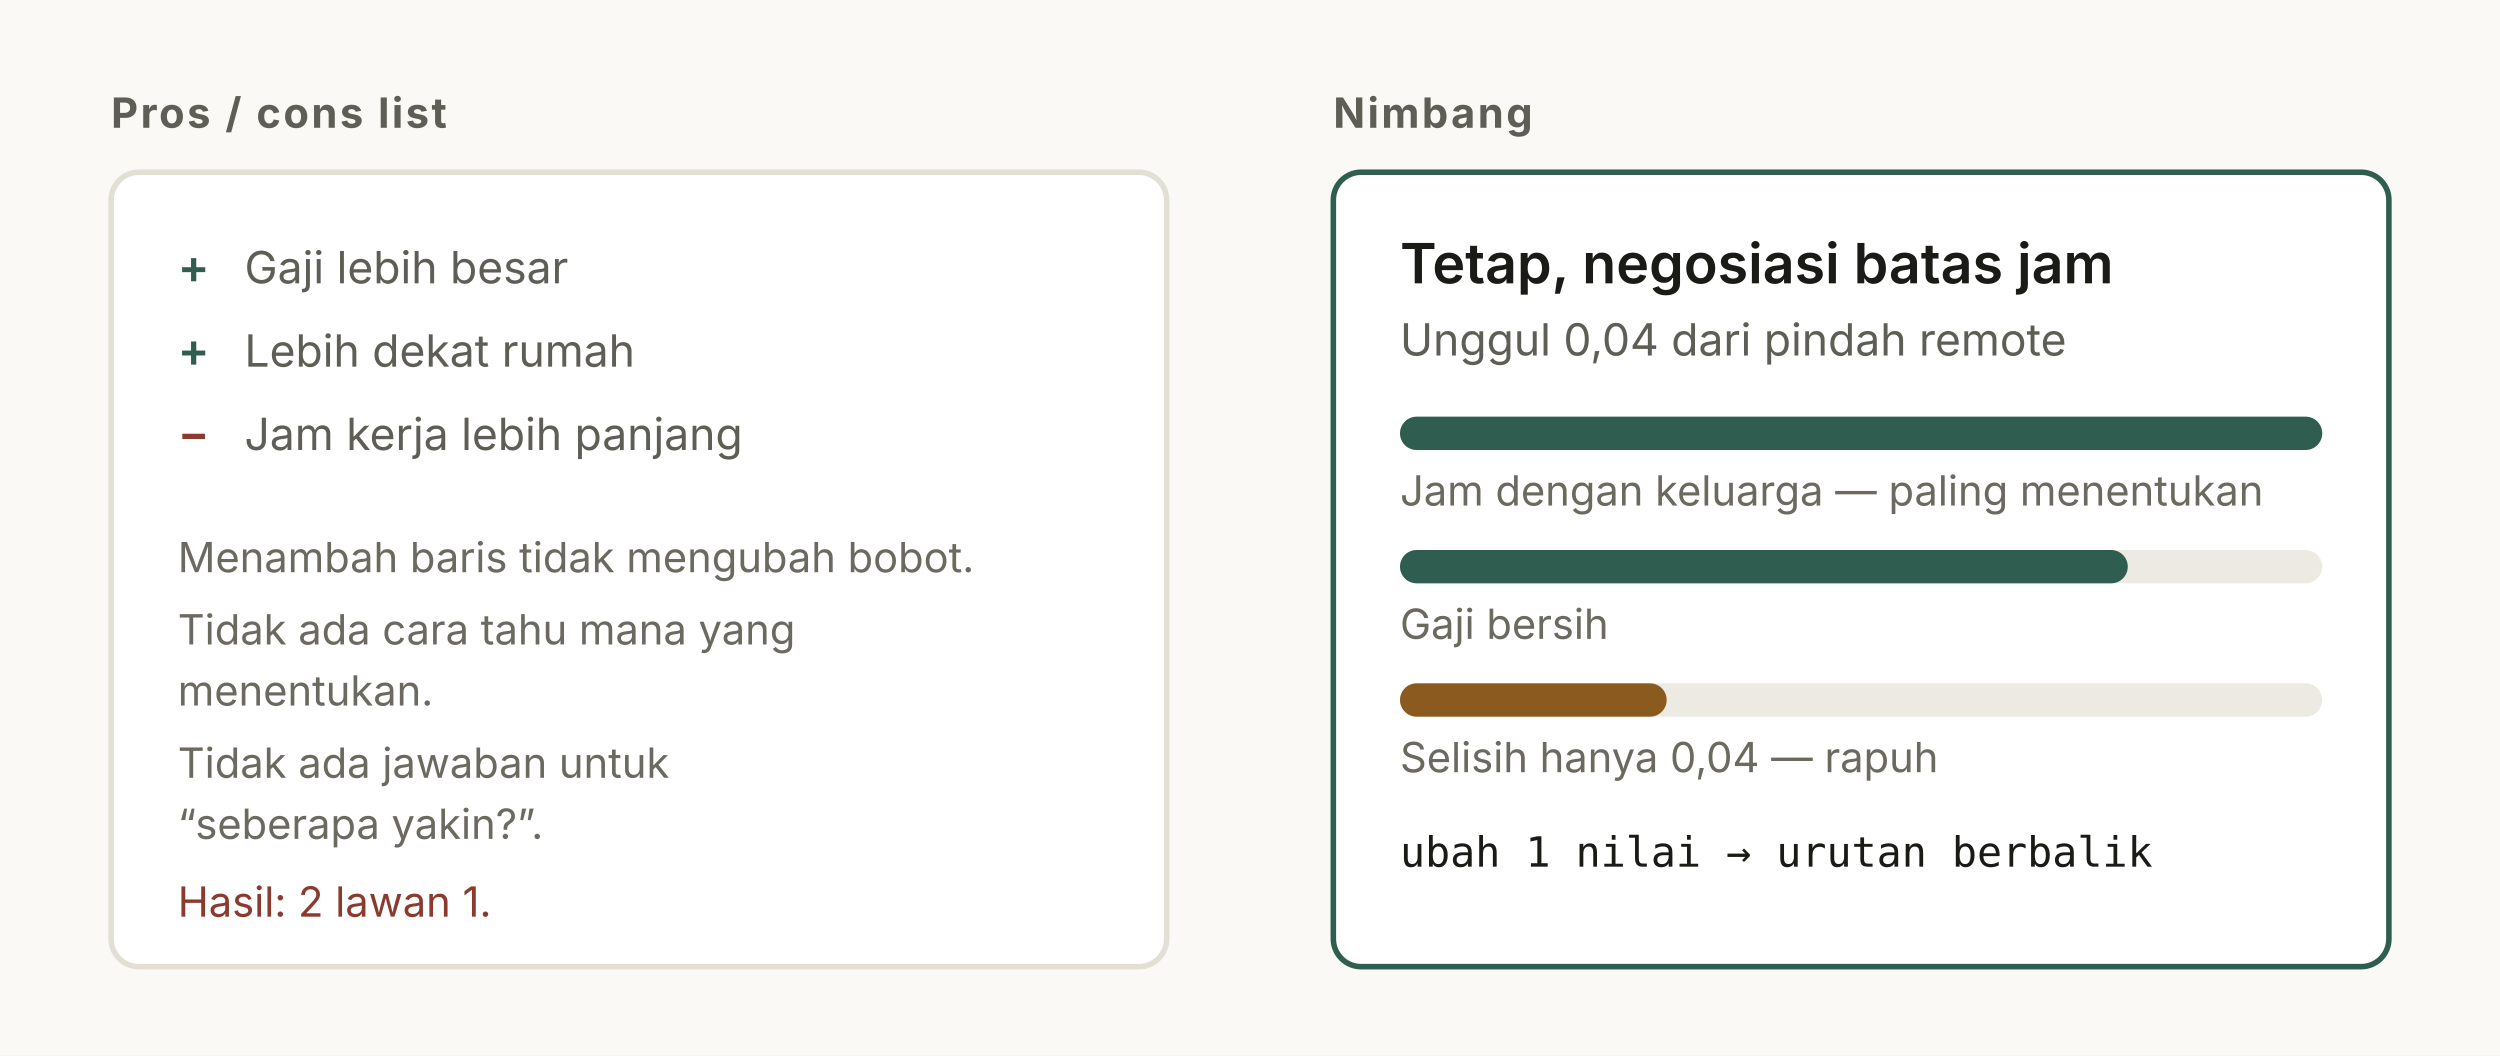
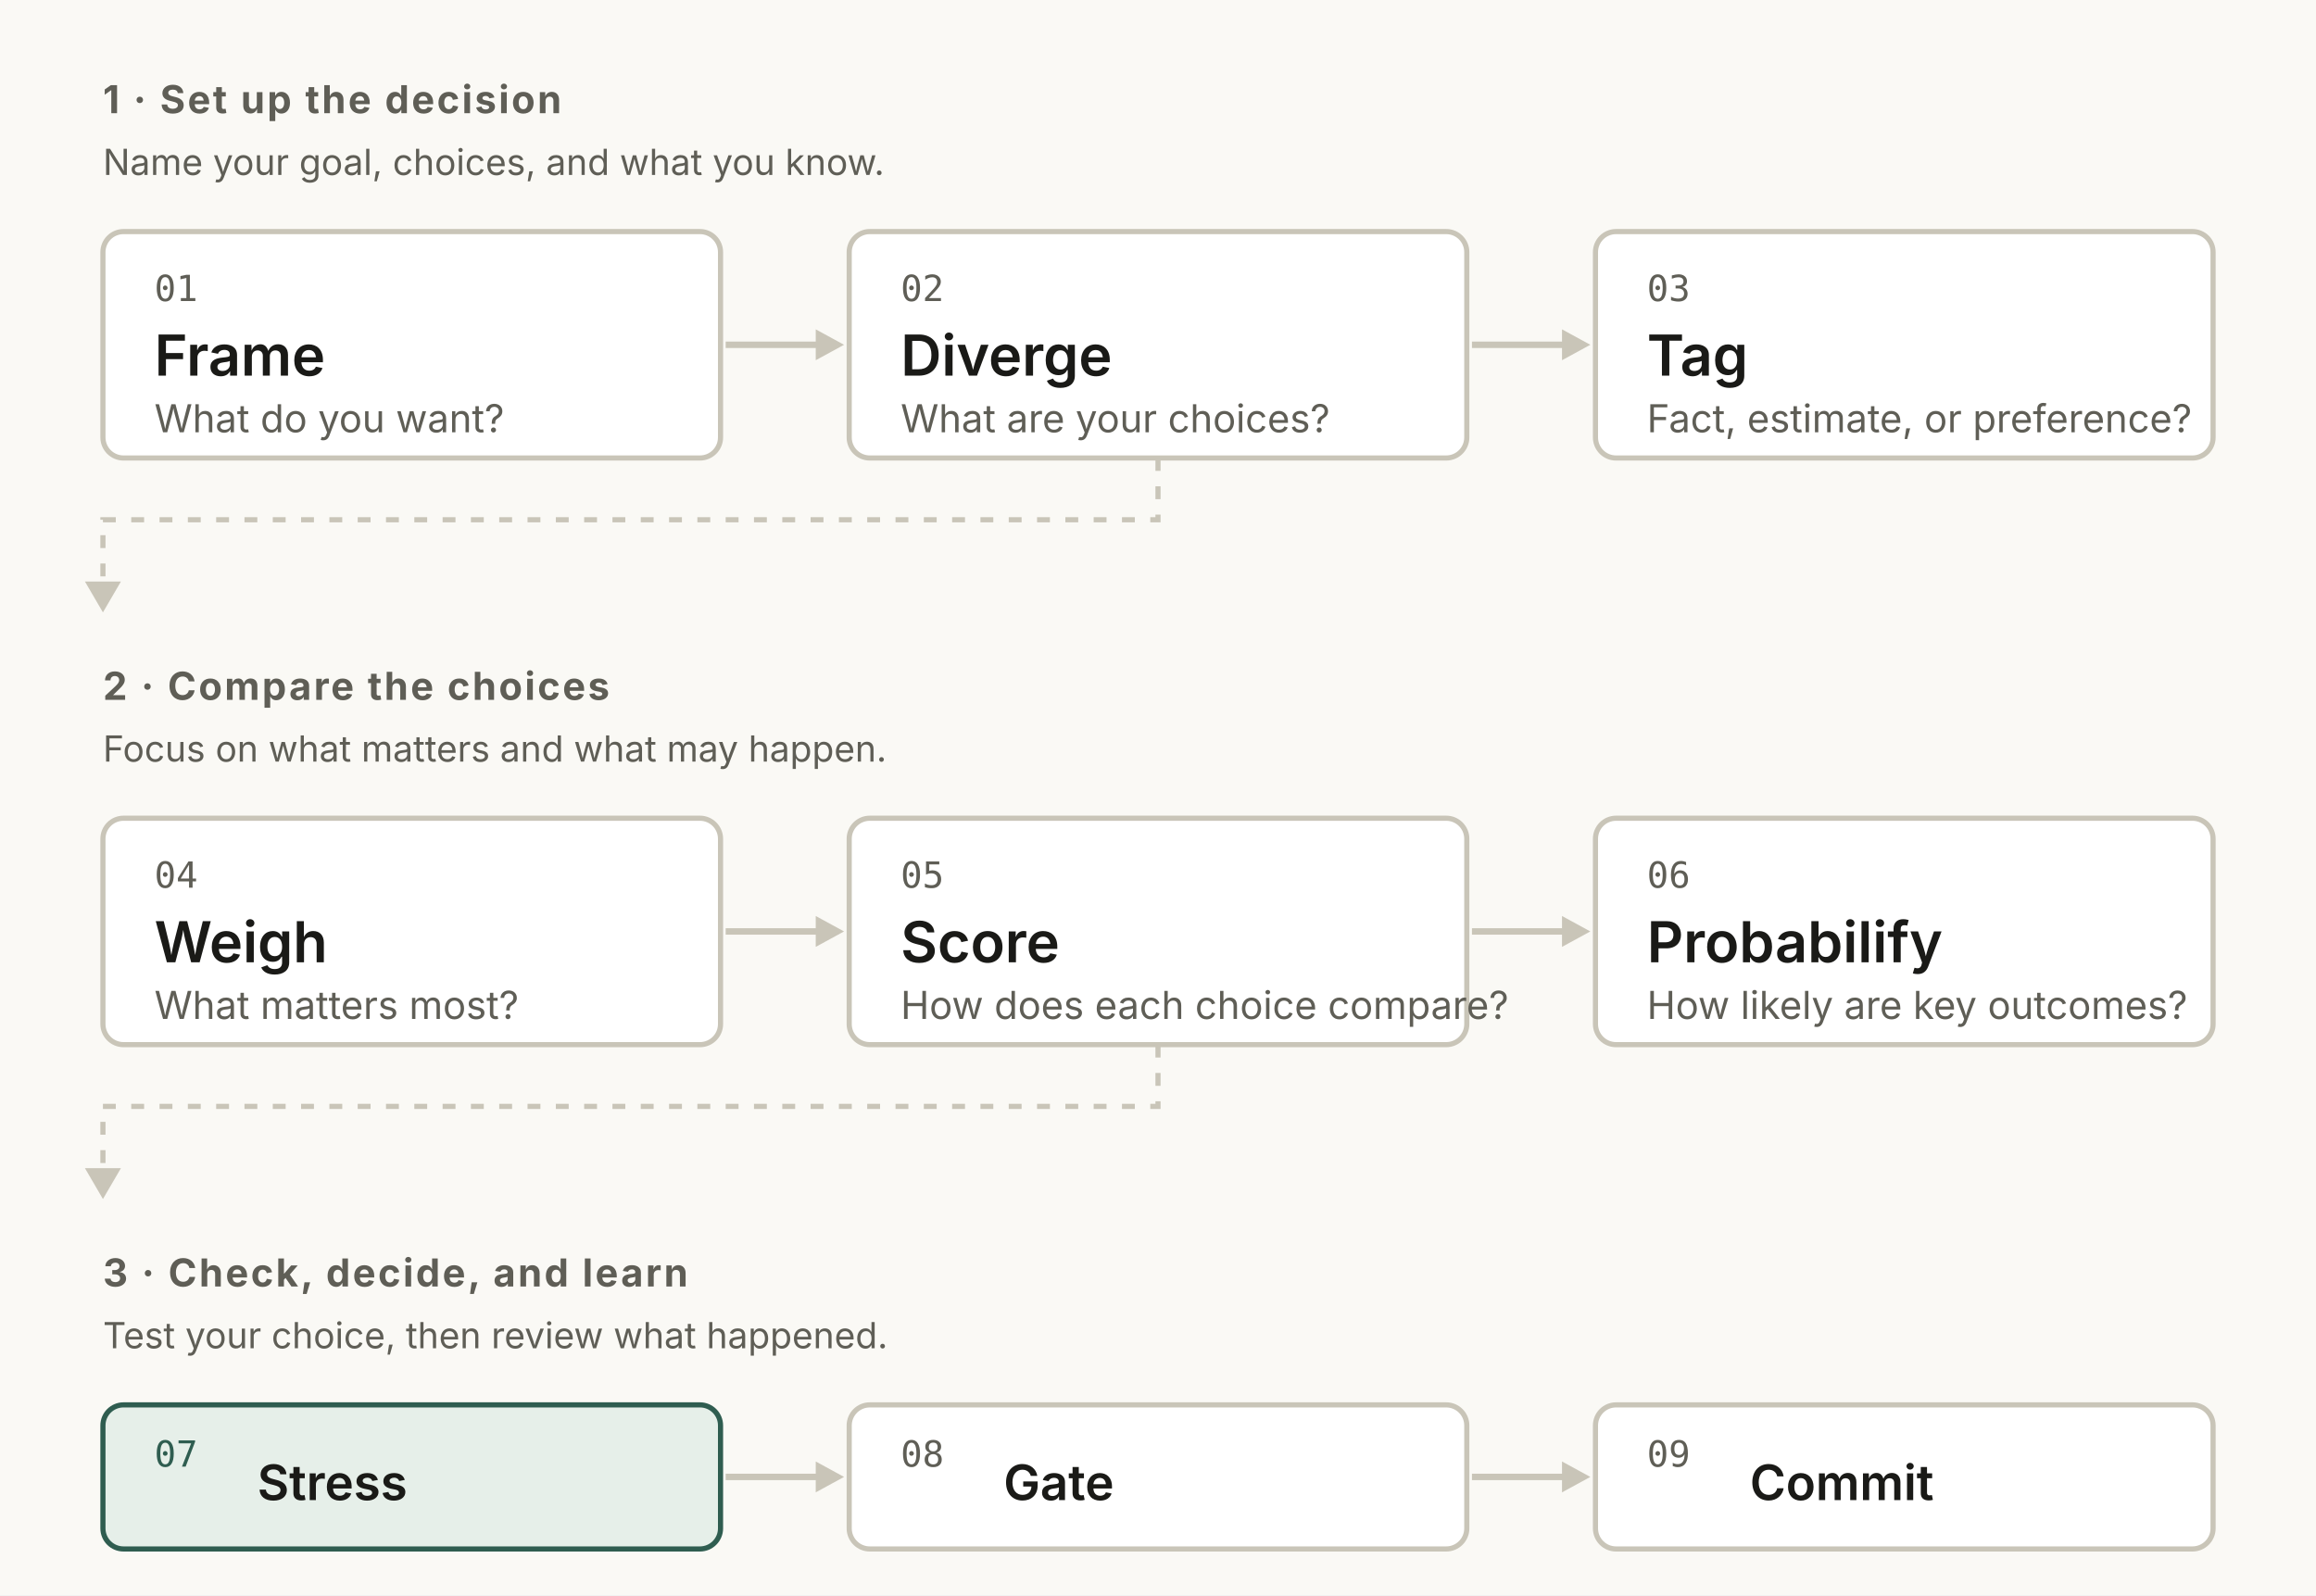
- <svg xmlns="http://www.w3.org/2000/svg" viewBox="0 0 900 380" role="img" aria-labelledby="whyTitle whyDesc" width="900" height="380">
+ <svg xmlns="http://www.w3.org/2000/svg" viewBox="0 0 900 620" role="img" aria-labelledby="whyTitle whyDesc" width="900" height="620">
  <style>
    .bg { fill: #faf9f5; }
-     .label { font-family: Inter, system-ui, sans-serif; font-size: 15px; font-weight: 700; letter-spacing: 0.06em; text-transform: uppercase; fill: #5f5e56; }
-     .box { fill: #ffffff; stroke: #e2dfd5; stroke-width: 2; }
-     .box-accent { fill: #ffffff; stroke: #2f5d50; stroke-width: 2; }
-     .h { font-family: Inter, system-ui, sans-serif; font-size: 20px; font-weight: 600; fill: #1a1a17; }
-     .t { font-family: Inter, system-ui, sans-serif; font-size: 16px; fill: #5f5e56; }
-     .plus { font-family: Inter, system-ui, sans-serif; font-size: 17px; font-weight: 600; fill: #2f5d50; }
-     .minus { font-family: Inter, system-ui, sans-serif; font-size: 17px; font-weight: 600; fill: #8a3b2e; }
-     .bar { fill: #2f5d50; }
-     .bar-bg { fill: #eceae2; }
-     .bar-warn { fill: #8a5a1e; }
-     .note { font-family: Inter, system-ui, sans-serif; font-size: 15px; fill: #6b6960; }
-     .mono { font-family: 'JetBrains Mono', ui-monospace, monospace; font-size: 15px; fill: #1a1a17; }
-     .warn { fill: #8a3b2e; }
+     .phase { font-family: Inter, system-ui, sans-serif; font-size: 15px; font-weight: 700; letter-spacing: 0.06em; text-transform: uppercase; fill: #5f5e56; }
+     .phase-sub { font-family: Inter, system-ui, sans-serif; font-size: 14px; fill: #5f5e56; }
+     .node { fill: #ffffff; stroke: #c9c5b8; stroke-width: 2; }
+     .node-accent { fill: #e6efe9; stroke: #2f5d50; stroke-width: 2; }
+     .num { font-family: 'JetBrains Mono', ui-monospace, monospace; font-size: 14px; fill: #5f5e56; }
+     .num-accent { font-family: 'JetBrains Mono', ui-monospace, monospace; font-size: 14px; fill: #2f5d50; }
+     .name { font-family: Inter, system-ui, sans-serif; font-size: 22px; font-weight: 600; fill: #1a1a17; }
+     .what { font-family: Inter, system-ui, sans-serif; font-size: 15px; fill: #5f5e56; }
+     .arrow { stroke: #c9c5b8; stroke-width: 2.5; fill: none; }
+     .arrow-head { fill: #c9c5b8; }
+     .drop { stroke: #c9c5b8; stroke-width: 2; fill: none; stroke-dasharray: 5 6; }
+     .drop-head { fill: #c9c5b8; }
  </style>
-   <rect class="bg" width="900" height="380" />
-   <text class="label" x="40" y="46">Pros / cons list</text>
-   <rect class="box" x="40" y="62" width="380" height="286" rx="10" />
-   <text class="plus" x="64" y="102">+</text>
-   <text class="t" x="88" y="102">Gaji lebih besar</text>
-   <text class="plus" x="64" y="132">+</text>
-   <text class="t" x="88" y="132">Lebih dekat rumah</text>
-   <text class="minus" x="64" y="162">−</text>
-   <text class="t" x="88" y="162">Jam kerja lebih panjang</text>
-   <text class="note" x="64" y="206">Menambah baris tidak mengubah bobot.</text>
-   <text class="note" x="64" y="232">Tidak ada cara tahu mana yang</text>
-   <text class="note" x="64" y="254">menentukan.</text>
-   <text class="note" x="64" y="280">Tidak ada jawaban untuk</text>
-   <text class="note" x="64" y="302">“seberapa yakin?”.</text>
-   <text class="note warn" x="64" y="330">Hasil: 2 lawan 1.</text>
-   <text class="label" x="480" y="46">Nimbang</text>
-   <rect class="box-accent" x="480" y="62" width="380" height="286" rx="10" />
-   <text class="h" x="504" y="102">Tetap, negosiasi batas jam</text>
-   <text class="t" x="504" y="128">Unggul 0,04 dari pindah remote</text>
-   <rect class="bar-bg" x="504" y="150" width="332" height="12" rx="6" />
-   <rect class="bar" x="504" y="150" width="332" height="12" rx="6" />
-   <text class="note" x="504" y="182">Jam dengan keluarga — paling menentukan</text>
-   <rect class="bar-bg" x="504" y="198" width="332" height="12" rx="6" />
-   <rect class="bar" x="504" y="198" width="262" height="12" rx="6" />
-   <text class="note" x="504" y="230">Gaji bersih</text>
-   <rect class="bar-bg" x="504" y="246" width="332" height="12" rx="6" />
-   <rect class="bar-warn" x="504" y="246" width="96" height="12" rx="6" />
-   <text class="note" x="504" y="278">Selisih hanya 0,04 — rapuh</text>
-   <text class="mono" x="504" y="312">ubah 1 nilai → urutan berbalik</text>
+   <rect class="bg" width="900" height="620" />
+   <text class="phase" x="40" y="44">1 · Set up the decision</text>
+   <text class="phase-sub" x="40" y="68">Name your goal, choices, and what you know.</text>
+   <rect class="node" x="40" y="90" width="240" height="88" rx="8" />
+   <text class="num" x="60" y="117">01</text>
+   <text class="name" x="60" y="146">Frame</text>
+   <text class="what" x="60" y="168">What do you want?</text>
+   <rect class="node" x="330" y="90" width="240" height="88" rx="8" />
+   <text class="num" x="350" y="117">02</text>
+   <text class="name" x="350" y="146">Diverge</text>
+   <text class="what" x="350" y="168">What are your choices?</text>
+   <rect class="node" x="620" y="90" width="240" height="88" rx="8" />
+   <text class="num" x="640" y="117">03</text>
+   <text class="name" x="640" y="146">Tag</text>
+   <text class="what" x="640" y="168">Fact, estimate, or preference?</text>
+   <path class="arrow" d="M282 134 L318 134" />
+   <polygon class="arrow-head" points="328,134 317,128 317,140" />
+   <path class="arrow" d="M572 134 L608 134" />
+   <polygon class="arrow-head" points="618,134 607,128 607,140" />
+   <path class="drop" d="M450 178 L450 202 L40 202 L40 228" />
+   <polygon class="drop-head" points="40,238 33,226 47,226" />
+   <text class="phase" x="40" y="272">2 · Compare the choices</text>
+   <text class="phase-sub" x="40" y="296">Focus on what matters and what may happen.</text>
+   <rect class="node" x="40" y="318" width="240" height="88" rx="8" />
+   <text class="num" x="60" y="345">04</text>
+   <text class="name" x="60" y="374">Weigh</text>
+   <text class="what" x="60" y="396">What matters most?</text>
+   <rect class="node" x="330" y="318" width="240" height="88" rx="8" />
+   <text class="num" x="350" y="345">05</text>
+   <text class="name" x="350" y="374">Score</text>
+   <text class="what" x="350" y="396">How does each choice compare?</text>
+   <rect class="node" x="620" y="318" width="240" height="88" rx="8" />
+   <text class="num" x="640" y="345">06</text>
+   <text class="name" x="640" y="374">Probabilify</text>
+   <text class="what" x="640" y="396">How likely are key outcomes?</text>
+   <path class="arrow" d="M282 362 L318 362" />
+   <polygon class="arrow-head" points="328,362 317,356 317,368" />
+   <path class="arrow" d="M572 362 L608 362" />
+   <polygon class="arrow-head" points="618,362 607,356 607,368" />
+   <path class="drop" d="M450 406 L450 430 L40 430 L40 456" />
+   <polygon class="drop-head" points="40,466 33,454 47,454" />
+   <text class="phase" x="40" y="500">3 · Check, decide, and learn</text>
+   <text class="phase-sub" x="40" y="524">Test your choice, then review what happened.</text>
+   <rect class="node-accent" x="40" y="546" width="240" height="56" rx="8" />
+   <text class="num-accent" x="60" y="570">07</text>
+   <text class="name" x="100" y="583" style="font-size:19px">Stress</text>
+   <rect class="node" x="330" y="546" width="240" height="56" rx="8" />
+   <text class="num" x="350" y="570">08</text>
+   <text class="name" x="390" y="583" style="font-size:19px">Gate</text>
+   <rect class="node" x="620" y="546" width="240" height="56" rx="8" />
+   <text class="num" x="640" y="570">09</text>
+   <text class="name" x="680" y="583" style="font-size:19px">Commit</text>
+   <path class="arrow" d="M282 574 L318 574" />
+   <polygon class="arrow-head" points="328,574 317,568 317,580" />
+   <path class="arrow" d="M572 574 L608 574" />
+   <polygon class="arrow-head" points="618,574 607,568 607,580" />
</svg>
